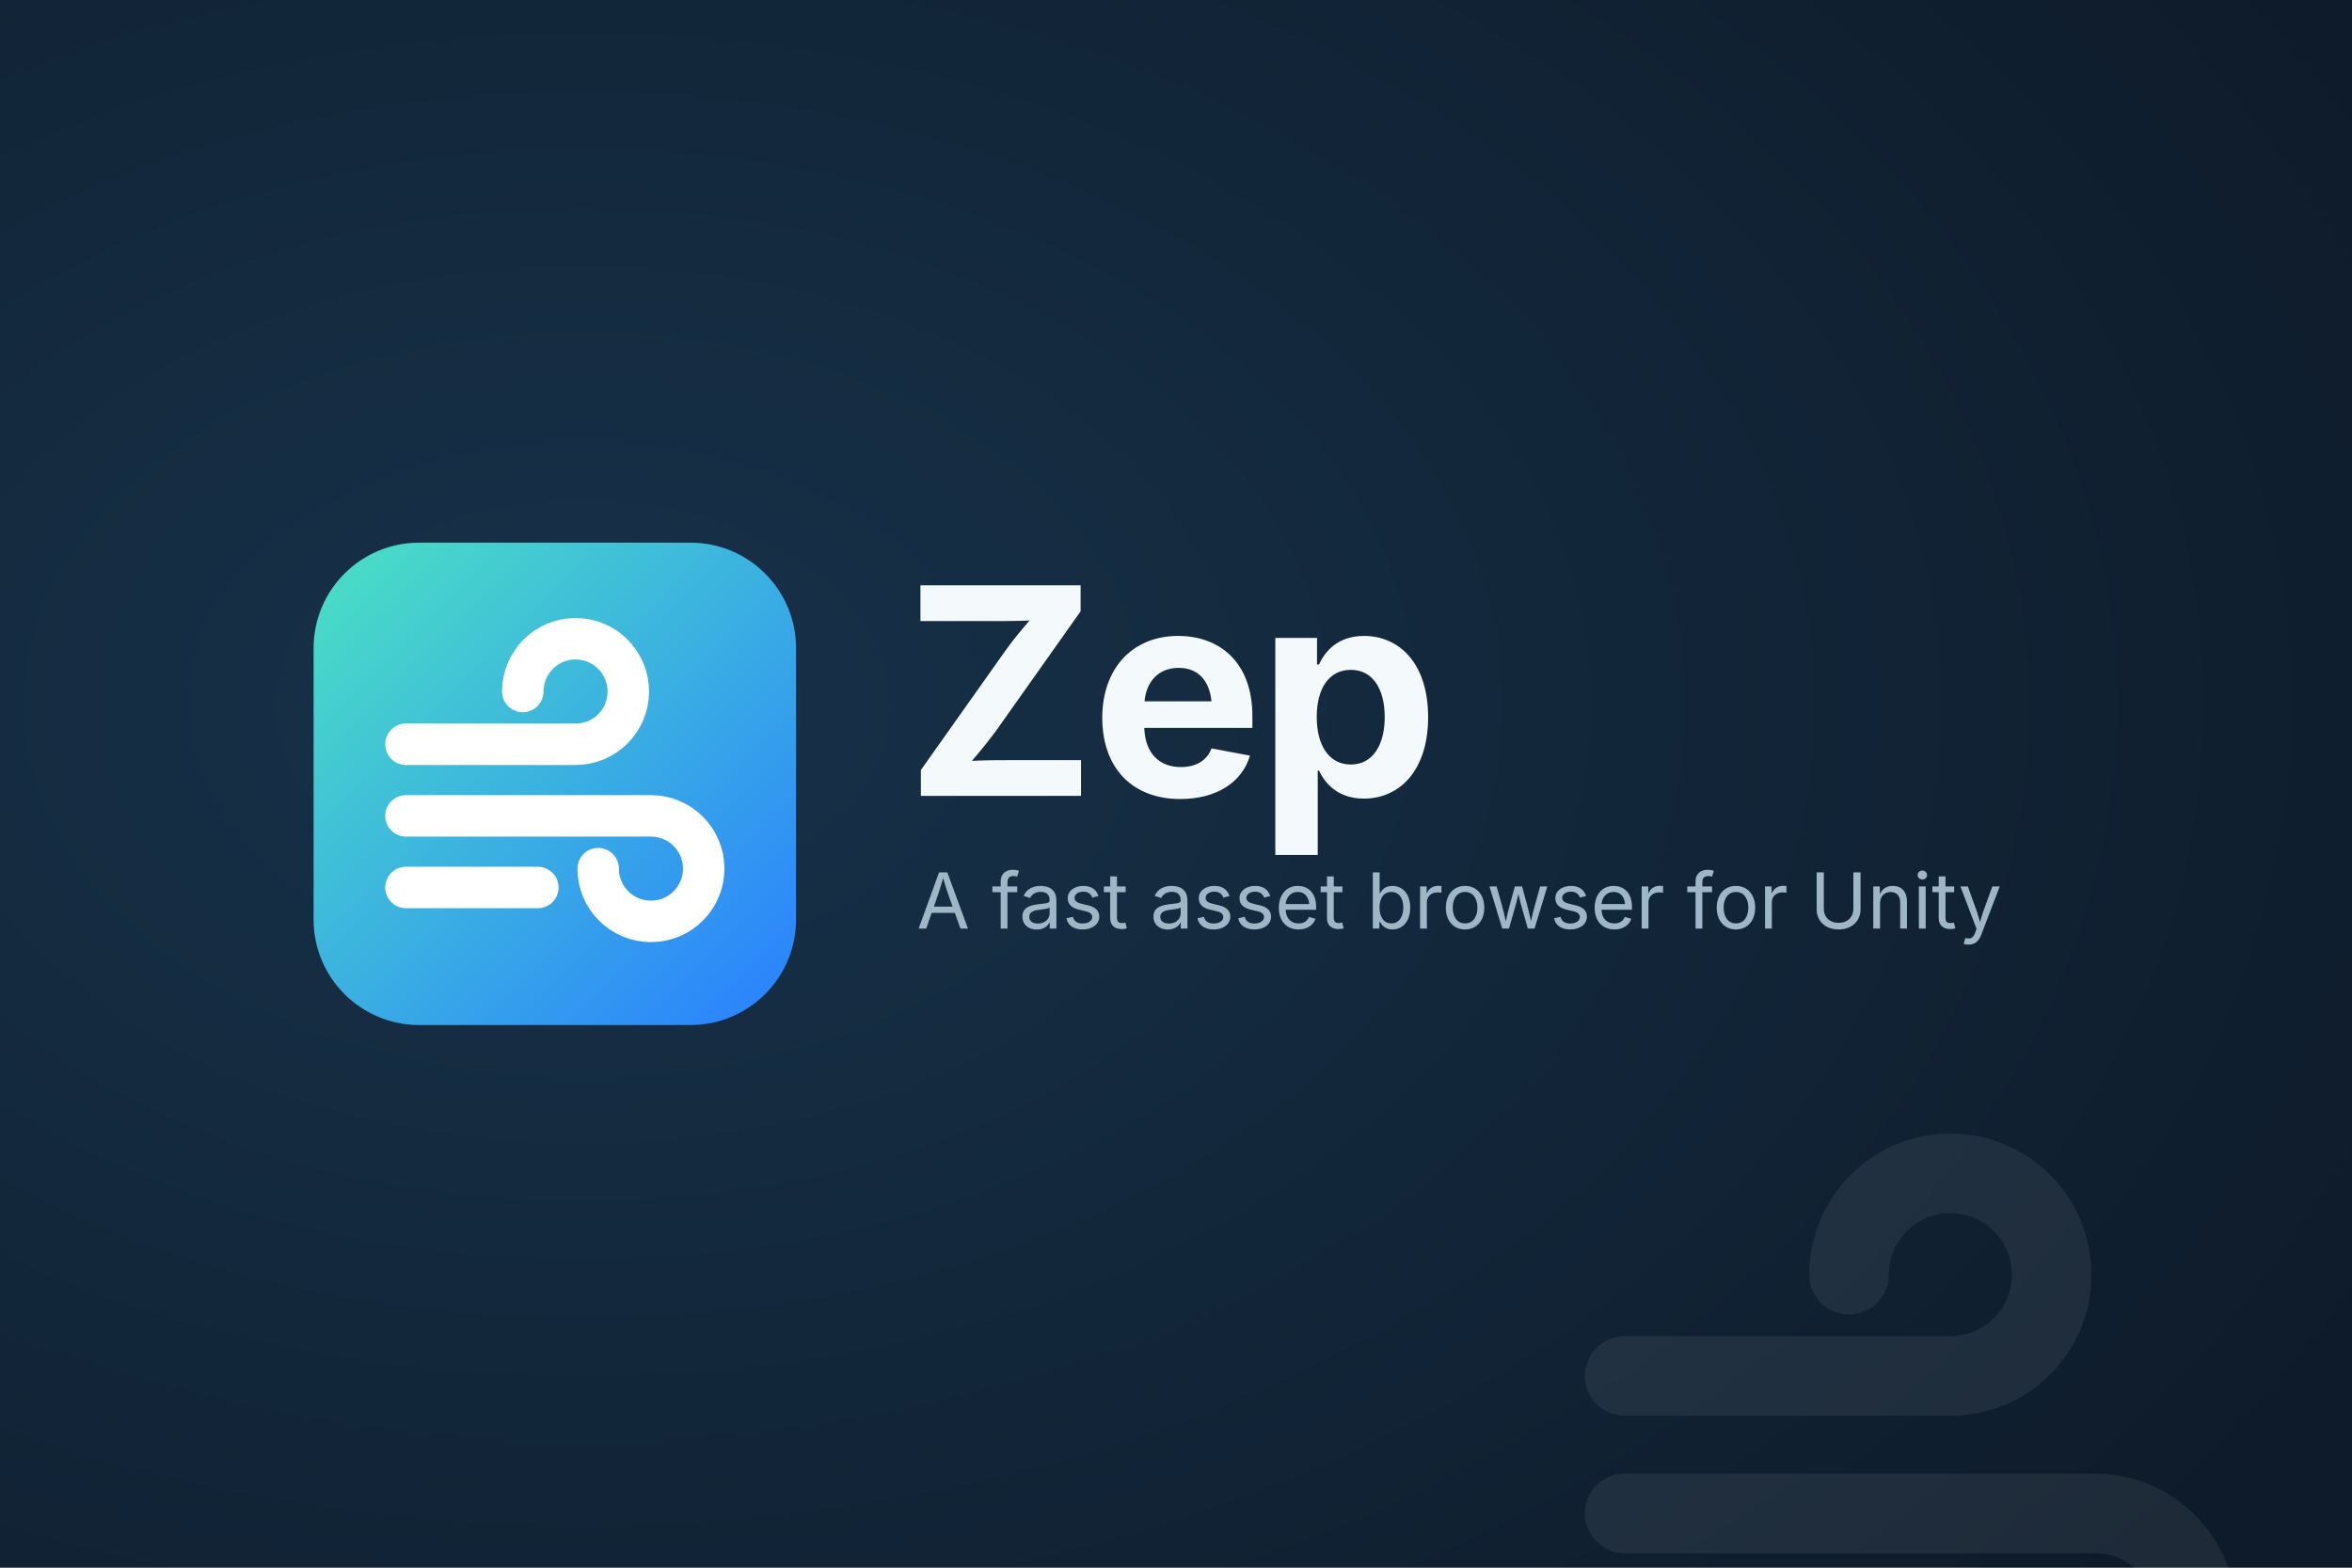
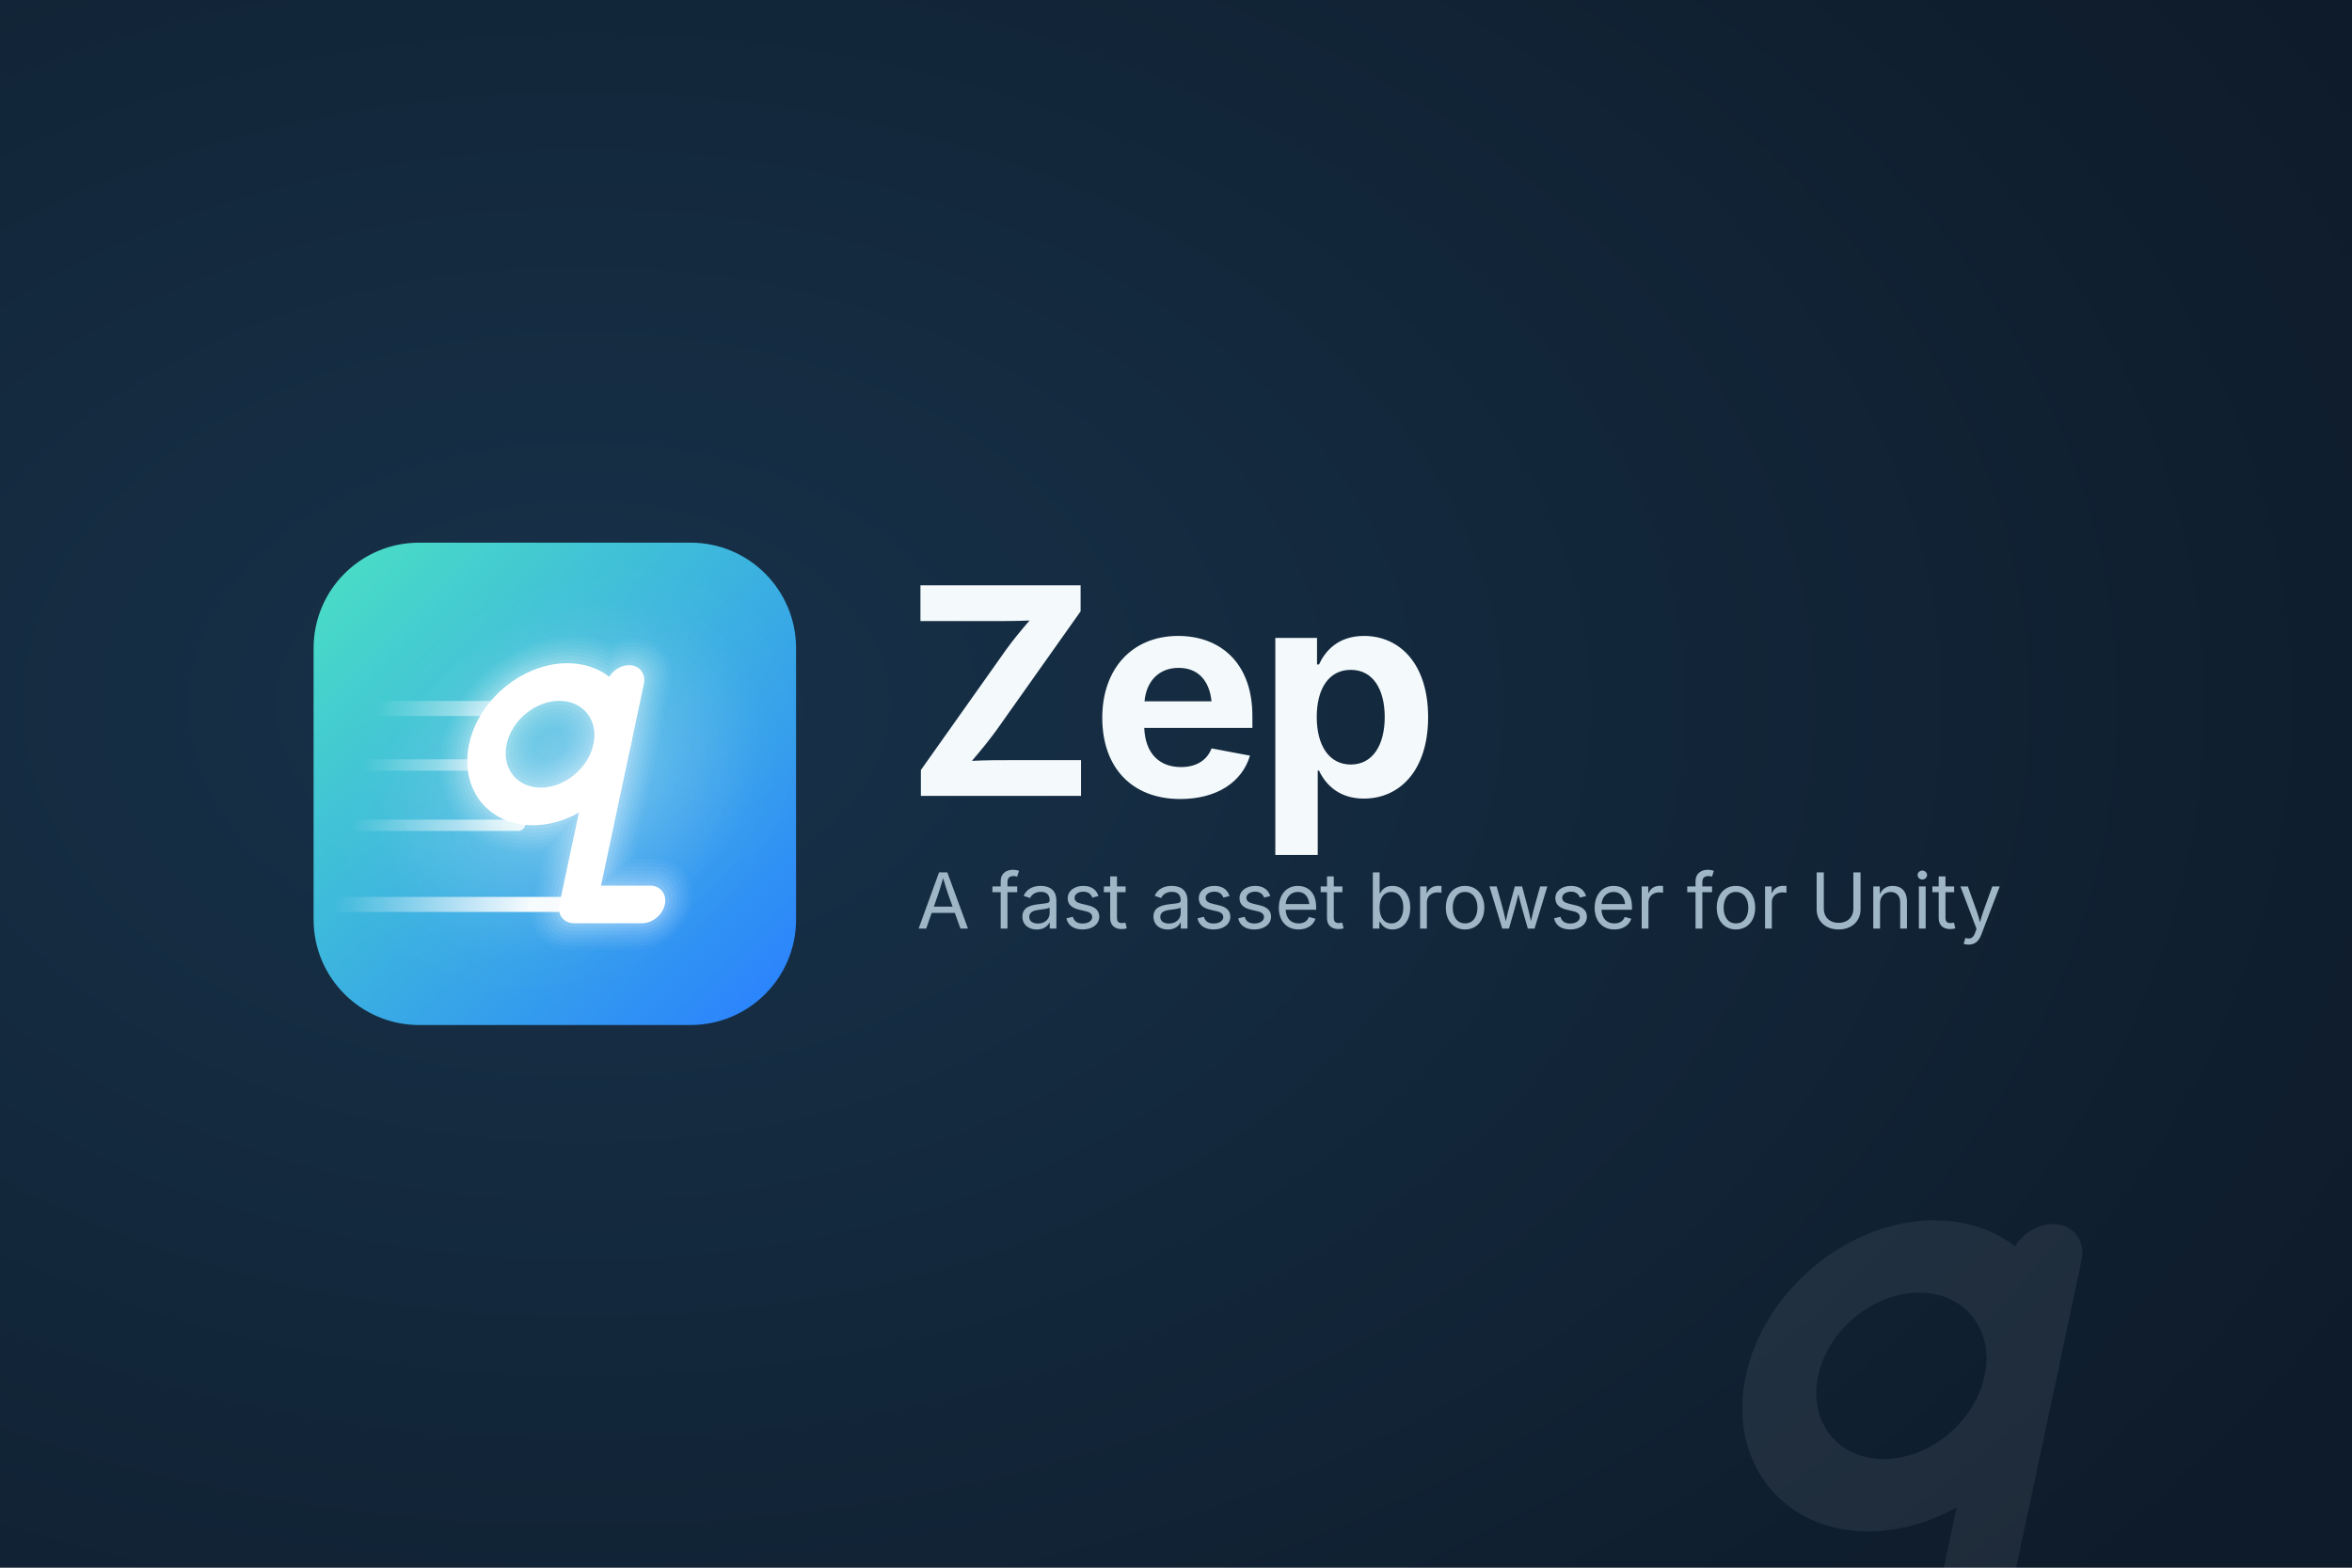
<svg xmlns="http://www.w3.org/2000/svg" viewBox="0 0 1950 1300" width="1950" height="1300" role="img" aria-label="Zep Asset Browser">
  <defs>
    <linearGradient id="mk" x1="0" y1="0" x2="1" y2="1">
      <stop offset="0" stop-color="#4BE1C3" />
      <stop offset="1" stop-color="#2A7FFF" />
    </linearGradient>
    <radialGradient id="ink" cx="0.25" cy="0.45" r="0.85">
      <stop offset="0" stop-color="#17324A" />
      <stop offset="1" stop-color="#0E1B2A" />
    </radialGradient>
+     <radialGradient id="halo" cx="0.5" cy="0.5" r="0.5">
+       <stop offset="0" stop-color="#FFFFFF" stop-opacity="0.38" />
+       <stop offset="0.45" stop-color="#FFFFFF" stop-opacity="0.15" />
+       <stop offset="0.8" stop-color="#FFFFFF" stop-opacity="0.02" />
+       <stop offset="1" stop-color="#FFFFFF" stop-opacity="0" />
+     </radialGradient>
+     <linearGradient id="fade" gradientUnits="userSpaceOnUse" x1="40" y1="0" x2="250" y2="0">
+       <stop offset="0" stop-color="#FFFFFF" stop-opacity="0" />
+       <stop offset="1" stop-color="#FFFFFF" stop-opacity="0.95" />
+     </linearGradient>
+     <clipPath id="tile">
+       <rect width="512" height="512" rx="112" />
+     </clipPath>
  </defs>
  <rect width="1950" height="1300" fill="url(#ink)" />
  <g transform="translate(1200 820) scale(1.5)" opacity="0.07">
-     <g fill="none" stroke="#FFFFFF" stroke-width="44" stroke-linecap="round" stroke-linejoin="round">
-       <path d="M98 214 H278 a56 56 0 1 0 -56 -56" />
-       <path d="M98 290 H358 a56 56 0 1 1 -56 56" />
-       <path d="M98 366 H238" />
+     <g transform="translate(256 256) skewX(-12) translate(-248 -256)">
+       <g fill="none" stroke="#FFFFFF" stroke-width="40" stroke-linecap="round" stroke-linejoin="round">
+         <path d="M 300 214 A 66 66 0 1 1 300 213.9" />
+         <path d="M 300 150 V 384 H 372" />
+       </g>
    </g>
  </g>
  <g transform="translate(260 450) scale(0.78125)">
    <rect width="512" height="512" rx="112" fill="url(#mk)" />
-     <g fill="none" stroke="#FFFFFF" stroke-width="44" stroke-linecap="round" stroke-linejoin="round">
-       <path d="M98 214 H278 a56 56 0 1 0 -56 -56" />
-       <path d="M98 290 H358 a56 56 0 1 1 -56 56" />
-       <path d="M98 366 H238" />
+     <g clip-path="url(#tile)">
+       <g transform="translate(256 256) skewX(-12) translate(-248 -256)">
+         <ellipse cx="262" cy="250" rx="250" ry="235" fill="url(#halo)" />
+         <path d="M 44 176 H 178" stroke="url(#fade)" stroke-width="16" stroke-linecap="round" fill="none" />
+         <path d="M 44 236 H 164" stroke="url(#fade)" stroke-width="12" stroke-linecap="round" fill="none" />
+         <path d="M 44 300 H 220" stroke="url(#fade)" stroke-width="12" stroke-linecap="round" fill="none" />
+         <path d="M 44 384 H 290" stroke="url(#fade)" stroke-width="16" stroke-linecap="round" fill="none" />
+         <g fill="none" stroke="#FFFFFF" stroke-width="96" stroke-linecap="round" stroke-linejoin="round" opacity="0.035">
+           <path d="M 300 214 A 66 66 0 1 1 300 213.9" />
+           <path d="M 300 150 V 384 H 372" />
+         </g>
+         <g fill="none" stroke="#FFFFFF" stroke-width="88" stroke-linecap="round" stroke-linejoin="round" opacity="0.04">
+           <path d="M 300 214 A 66 66 0 1 1 300 213.9" />
+           <path d="M 300 150 V 384 H 372" />
+         </g>
+         <g fill="none" stroke="#FFFFFF" stroke-width="80" stroke-linecap="round" stroke-linejoin="round" opacity="0.045">
+           <path d="M 300 214 A 66 66 0 1 1 300 213.9" />
+           <path d="M 300 150 V 384 H 372" />
+         </g>
+         <g fill="none" stroke="#FFFFFF" stroke-width="72" stroke-linecap="round" stroke-linejoin="round" opacity="0.05">
+           <path d="M 300 214 A 66 66 0 1 1 300 213.9" />
+           <path d="M 300 150 V 384 H 372" />
+         </g>
+         <g fill="none" stroke="#FFFFFF" stroke-width="64" stroke-linecap="round" stroke-linejoin="round" opacity="0.06">
+           <path d="M 300 214 A 66 66 0 1 1 300 213.9" />
+           <path d="M 300 150 V 384 H 372" />
+         </g>
+         <g fill="none" stroke="#FFFFFF" stroke-width="56" stroke-linecap="round" stroke-linejoin="round" opacity="0.07">
+           <path d="M 300 214 A 66 66 0 1 1 300 213.9" />
+           <path d="M 300 150 V 384 H 372" />
+         </g>
+         <g fill="none" stroke="#FFFFFF" stroke-width="48" stroke-linecap="round" stroke-linejoin="round" opacity="0.09">
+           <path d="M 300 214 A 66 66 0 1 1 300 213.9" />
+           <path d="M 300 150 V 384 H 372" />
+         </g>
+         <g fill="none" stroke="#FFFFFF" stroke-width="40" stroke-linecap="round" stroke-linejoin="round">
+           <path d="M 300 214 A 66 66 0 1 1 300 213.9" />
+           <path d="M 300 150 V 384 H 372" />
+         </g>
+       </g>
    </g>
  </g>
  <g font-family="-apple-system, 'Segoe UI', Inter, Helvetica, Arial, sans-serif">
    <text x="750" y="660" font-size="240" font-weight="700" letter-spacing="-5" fill="#F4FAFB">Zep</text>
    <text x="760" y="770" font-size="64" fill="#9FB6C6">A fast asset browser for Unity</text>
  </g>
</svg>
